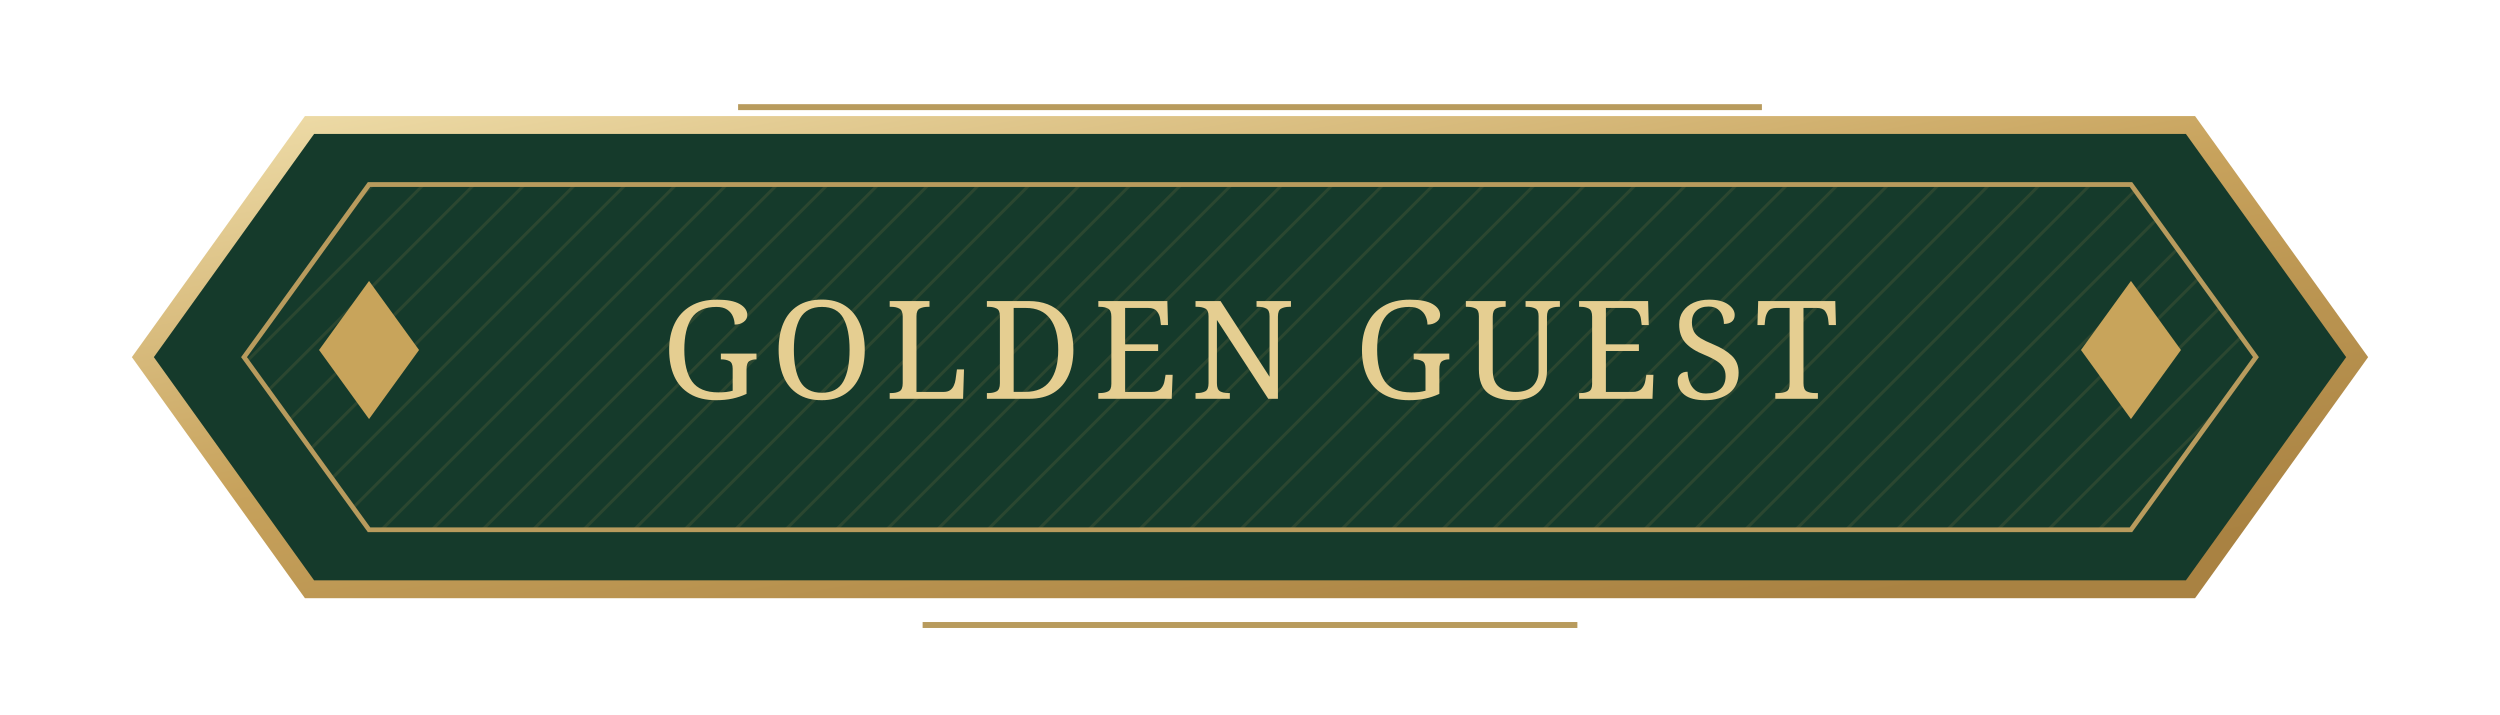
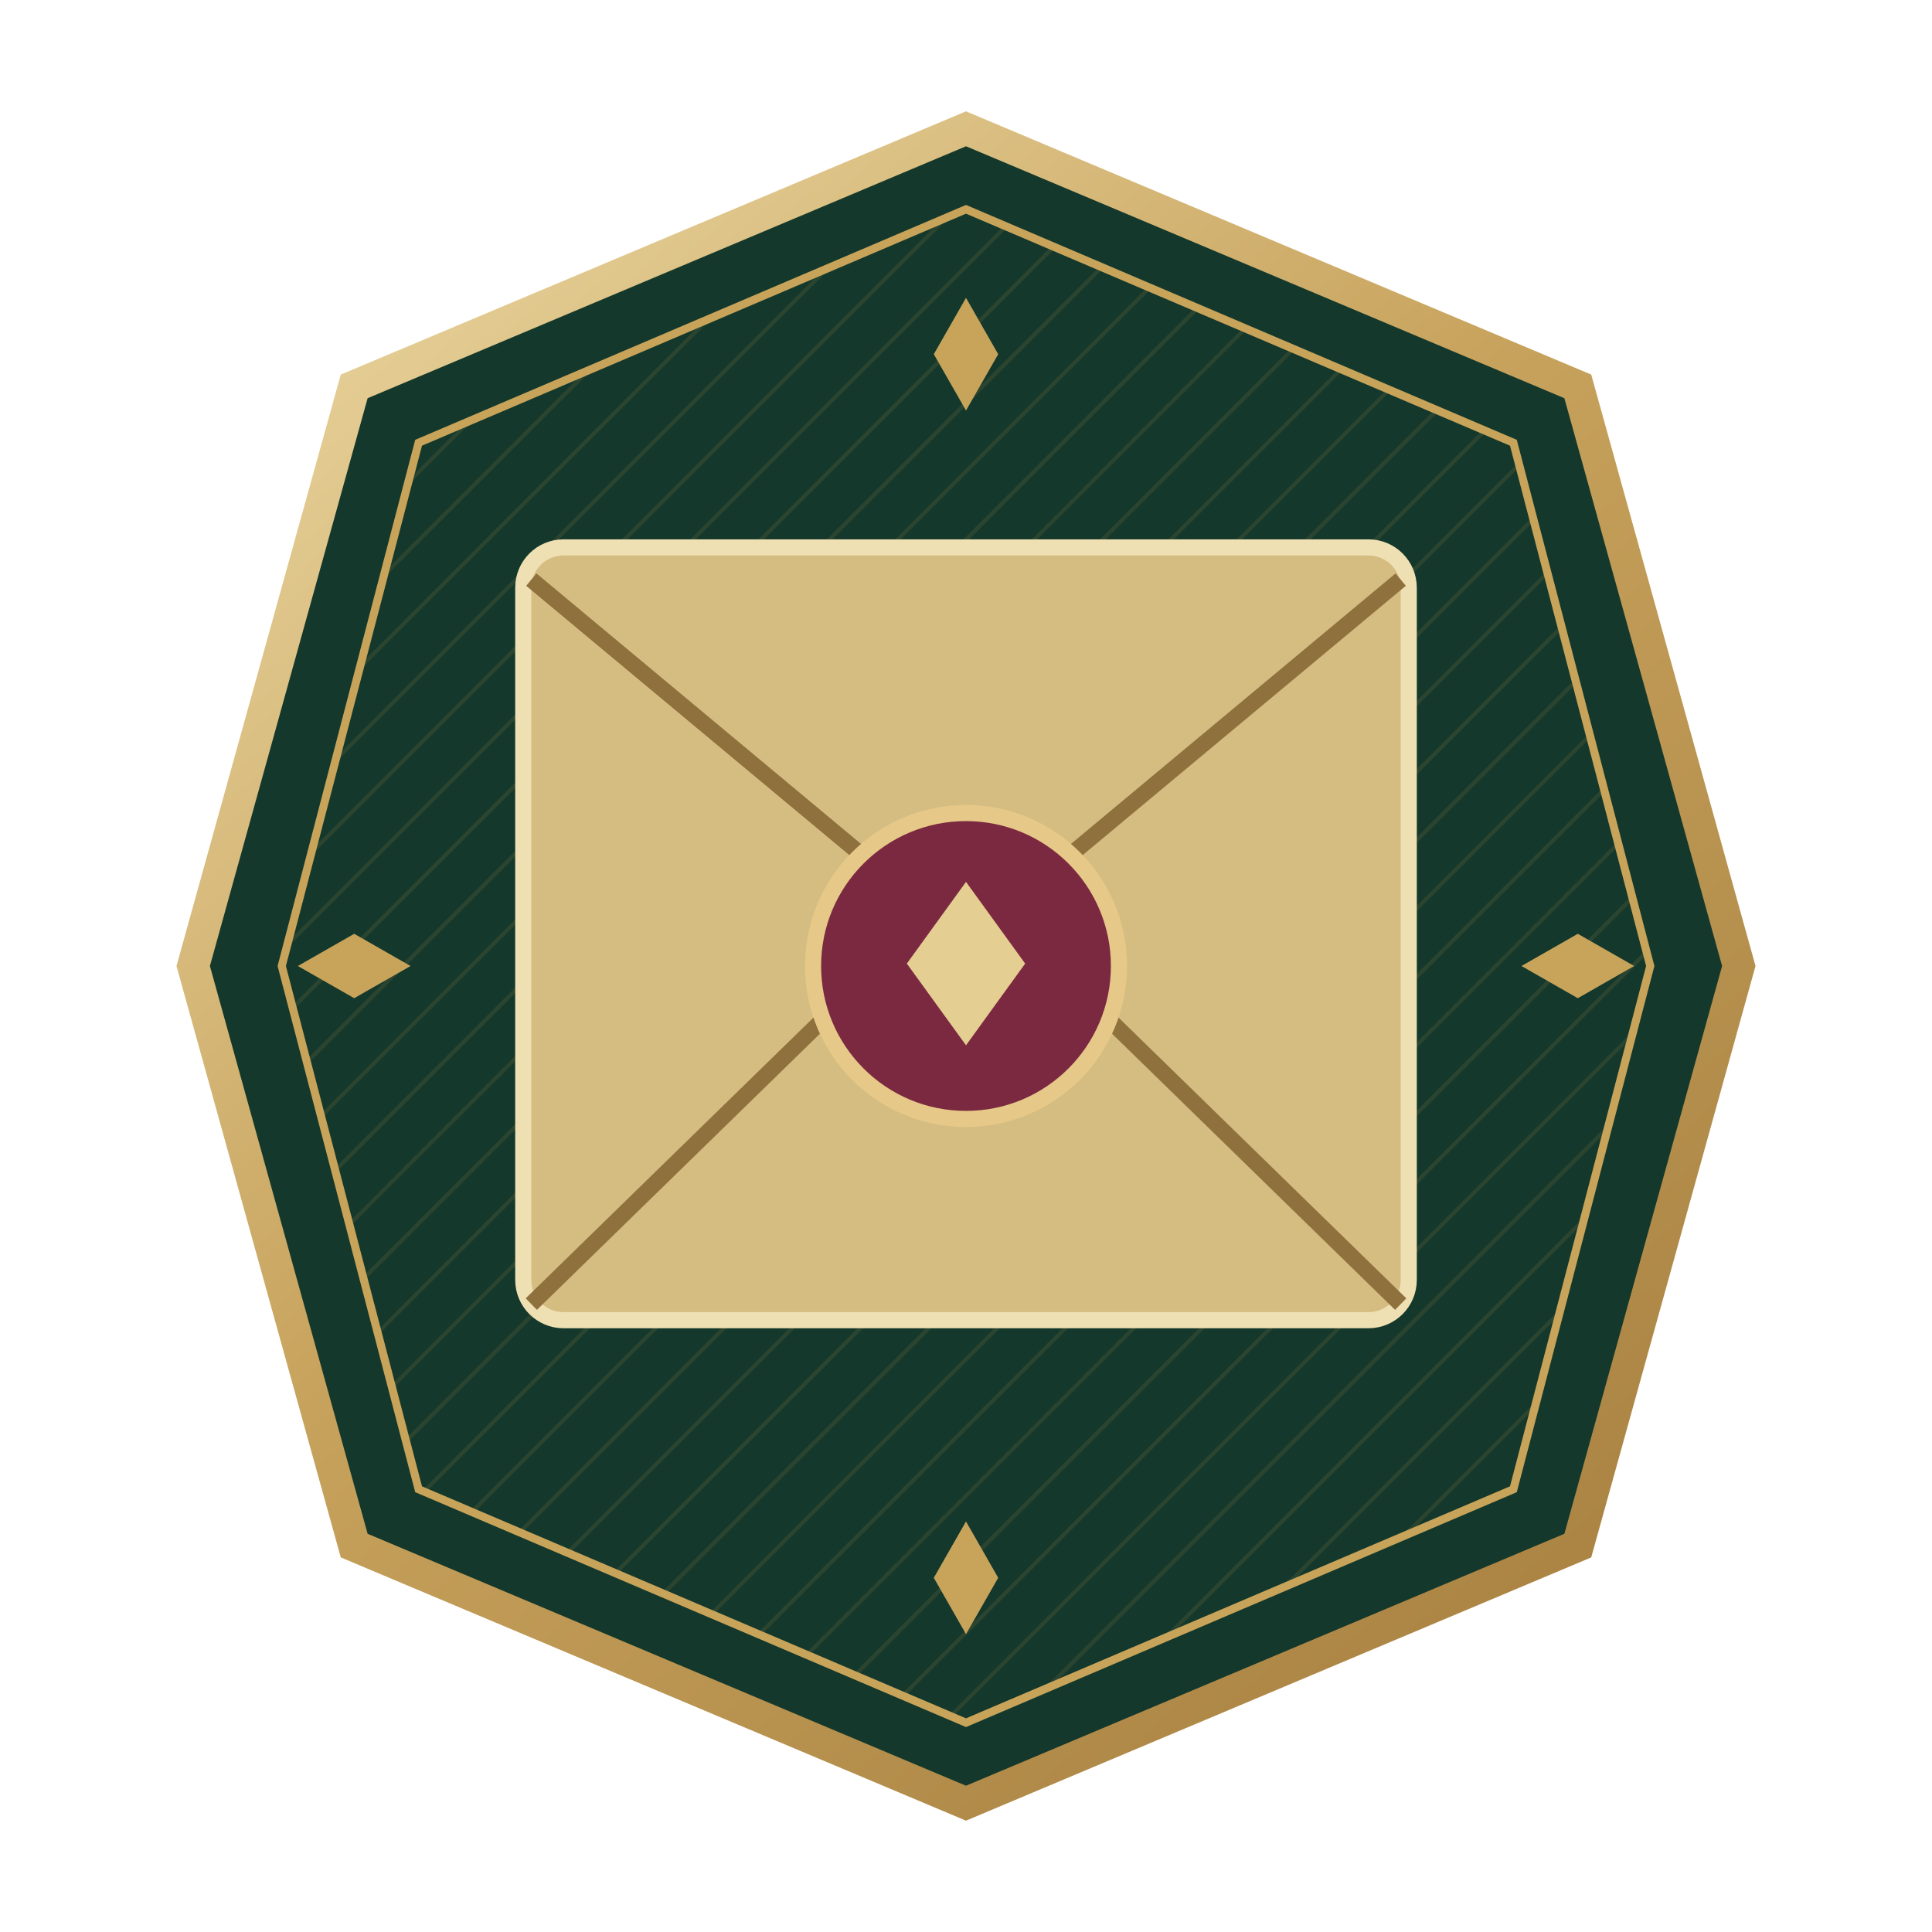
- <svg xmlns="http://www.w3.org/2000/svg" viewBox="0 0 420 120" width="420" height="120" role="img" aria-labelledby="title">
+ <svg xmlns="http://www.w3.org/2000/svg" viewBox="0 0 240 240" width="240" height="240" role="img" aria-labelledby="title">
  <defs>
    <linearGradient id="gold" x2=".8" y2="1">
      <stop stop-color="#eedca8" />
      <stop offset=".5" stop-color="#c7a25c" />
      <stop offset="1" stop-color="#a98242" />
    </linearGradient>
    <radialGradient id="felt">
      <stop stop-color="#204b39" />
      <stop offset="1" stop-color="#09231c" />
    </radialGradient>
    <pattern id="weave" width="6" height="6" patternUnits="userSpaceOnUse">
      <path d="M0 1H6M1 0V6" stroke="#c6d6aa" stroke-opacity=".07" stroke-width=".6" />
    </pattern>
    <pattern id="hatch" width="6" height="6" patternUnits="userSpaceOnUse" patternTransform="rotate(45)">
      <path d="M0 0V6" stroke="#c8a45b" stroke-opacity=".12" stroke-width="1" />
    </pattern>
  </defs>
-   <path d="M24 60L52 21H368L396 60L368 99H52Z" fill="#153a2b" stroke="url(#gold)" stroke-width="3" />
-   <path d="M41 60L62 31H358L379 60L358 89H62Z" fill="url(#hatch)" stroke="#b89b5d" stroke-width=".8" />
-   <g transform="translate(62 58) scale(0.4)">
-     <path d="M0 -27L21 2L0 31L-21 2Z" fill="#c8a45b" />
+   <path d="M120 16L196 48L216 120L196 192L120 224L44 192L24 120L44 48Z" fill="#14382b" stroke="url(#gold)" stroke-width="4" />
+   <path d="M120 26L188 55L205 120L188 185L120 214L52 185L35 120L52 55Z" fill="url(#hatch)" stroke="#c8a45b" stroke-width="1" />
+   <rect x="65" y="68" width="110" height="96" rx="5" fill="#d5bd82" stroke="#efe0b4" stroke-width="2" />
+   <path d="M66 72L120 117L174 72M66 162L107 122M174 162L133 122" fill="none" stroke="#8f713e" stroke-width="2" />
+   <circle cx="120" cy="120" r="19" fill="#7b2940" stroke="#e6c988" stroke-width="2" />
+   <g transform="translate(120 119) scale(0.35)">
+     <path d="M0 -27L21 2L0 31L-21 2Z" fill="#e5ce91" />
  </g>
-   <g transform="translate(358 58) scale(0.4)">
-     <path d="M0 -27L21 2L0 31L-21 2Z" fill="#c8a45b" />
+   <g transform="rotate(0 120 120)">
+     <path d="M120 37l4 7l-4 7l-4 -7Z" fill="#c8a45b" />
  </g>
-   <text x="210" y="67" text-anchor="middle" fill="#e5ce91" font-family="Georgia,serif" font-size="23" letter-spacing="2">GOLDEN GUEST</text>
-   <path d="M124 18H296M155 105H265" stroke="#b89b5d" stroke-width="1" />
+   <g transform="rotate(90 120 120)">
+     <path d="M120 37l4 7l-4 7l-4 -7Z" fill="#c8a45b" />
+   </g>
+   <g transform="rotate(180 120 120)">
+     <path d="M120 37l4 7l-4 7l-4 -7Z" fill="#c8a45b" />
+   </g>
+   <g transform="rotate(270 120 120)">
+     <path d="M120 37l4 7l-4 7l-4 -7Z" fill="#c8a45b" />
+   </g>
</svg>
